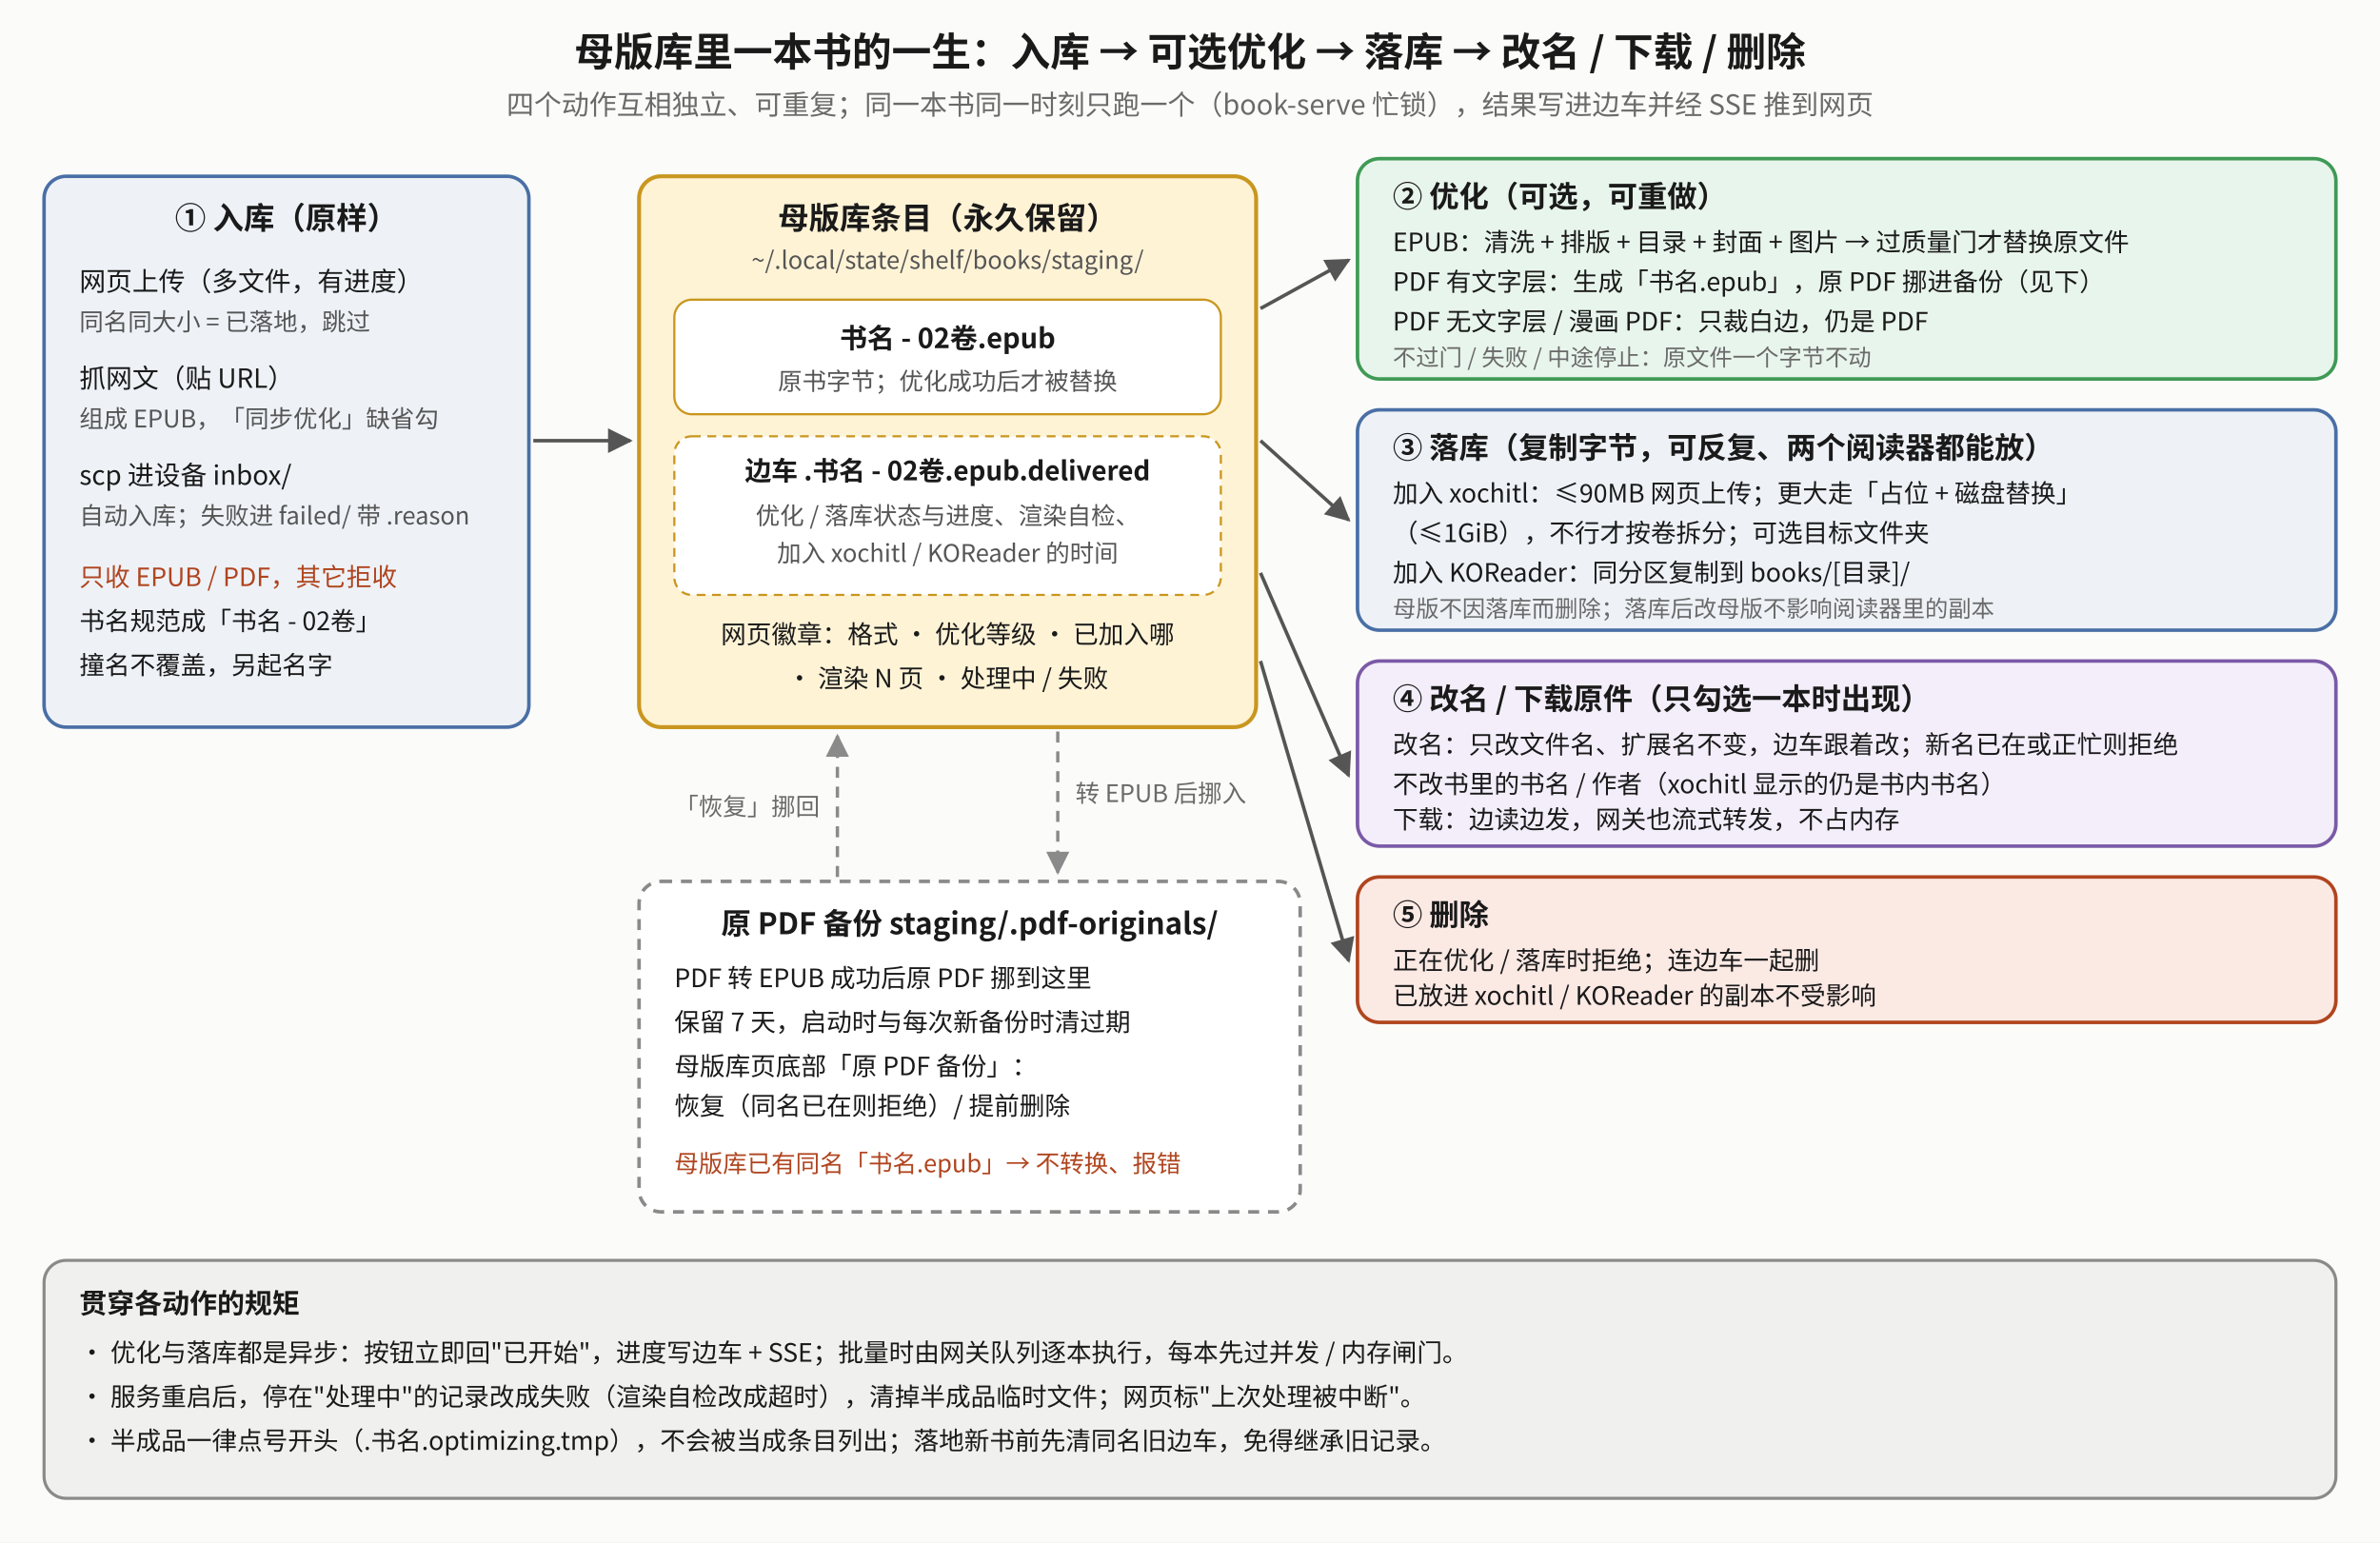
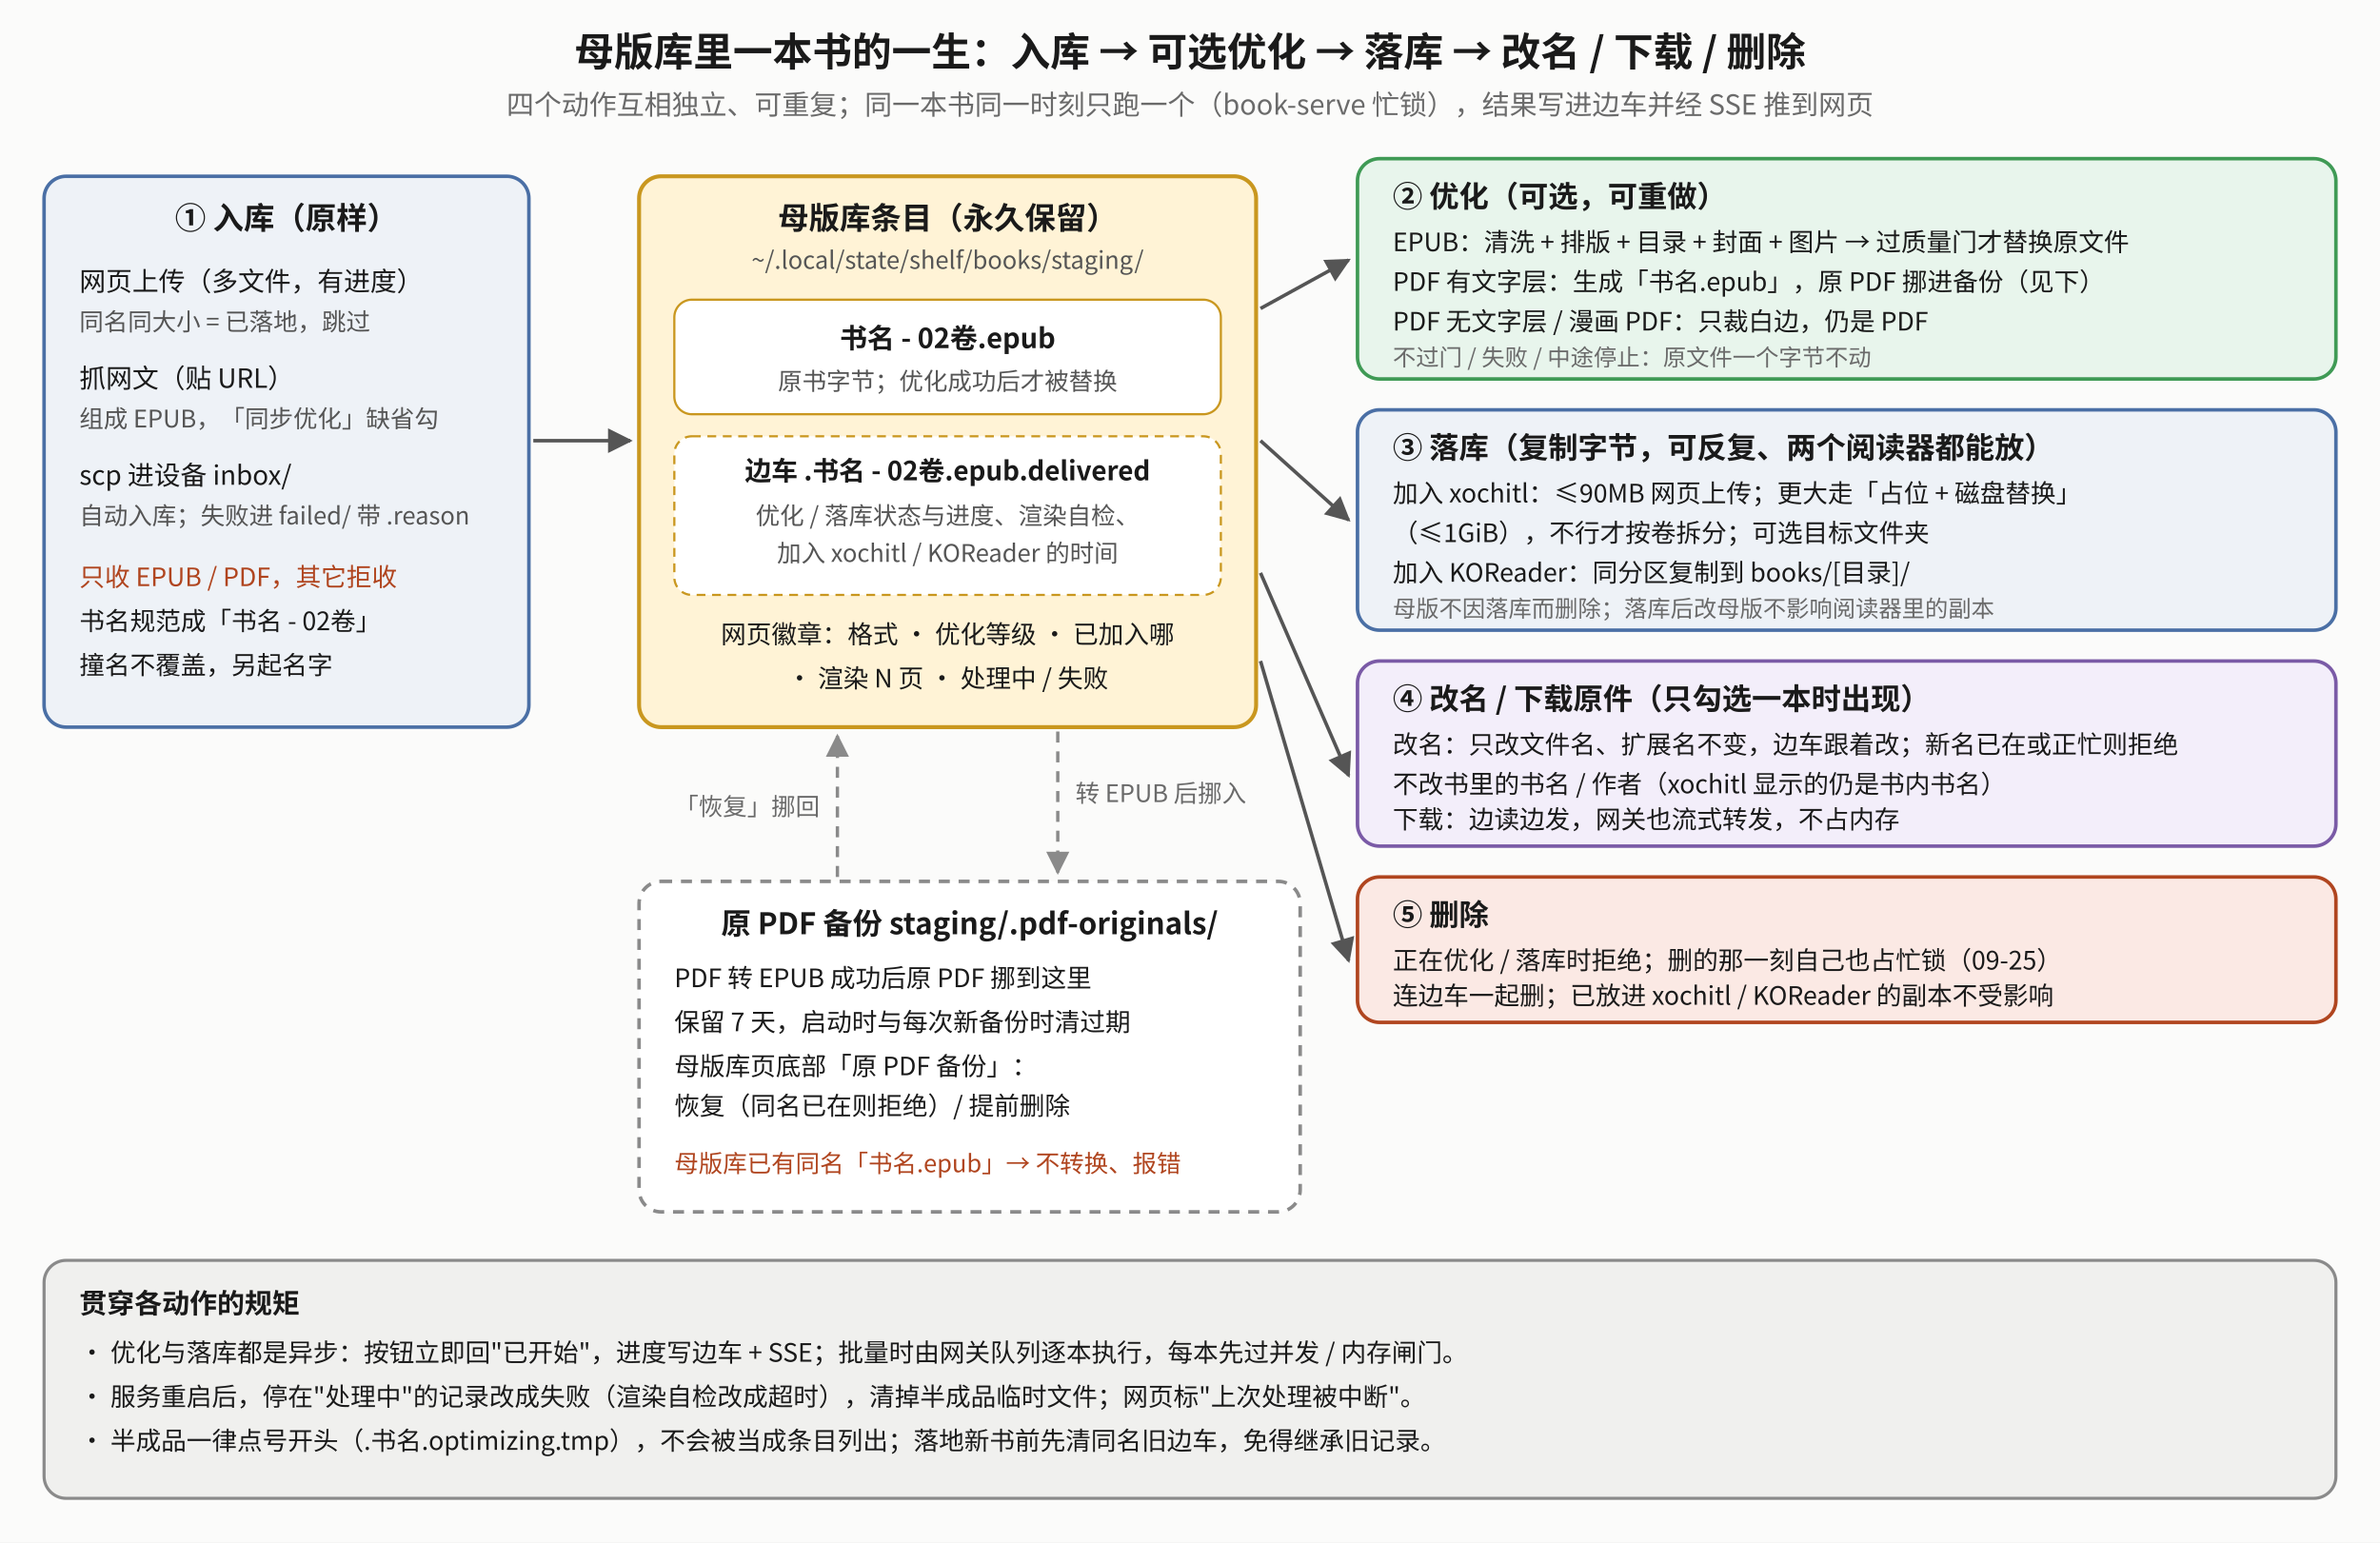
<svg xmlns="http://www.w3.org/2000/svg" width="1080" height="700" viewBox="0 0 1080 700" font-family="Noto Sans CJK SC, sans-serif">
  <defs>
    <marker id="a" viewBox="0 0 10 10" refX="9" refY="5" markerWidth="7" markerHeight="7" orient="auto-start-reverse">
      <path d="M0,0 L10,5 L0,10 z" fill="#555" />
    </marker>
    <marker id="ag" viewBox="0 0 10 10" refX="9" refY="5" markerWidth="7" markerHeight="7" orient="auto-start-reverse">
      <path d="M0,0 L10,5 L0,10 z" fill="#8a8a8a" />
    </marker>
  </defs>
  <rect width="1080" height="700" fill="#fbfbfa" />
  <text x="540" y="30" text-anchor="middle" font-size="18" font-weight="bold" fill="#1a1a1a">母版库里一本书的一生：入库 → 可选优化 → 落库 → 改名 / 下载 / 删除</text>
  <text x="540" y="52" text-anchor="middle" font-size="12.5" fill="#6a6a6a">四个动作互相独立、可重复；同一本书同一时刻只跑一个（book-serve 忙锁），结果写进边车并经 SSE 推到网页</text>
  <rect x="20" y="80" width="220" height="250" rx="10" fill="#eef2f7" stroke="#4a6fa5" stroke-width="1.6" />
  <text x="130" y="104" text-anchor="middle" font-size="14" font-weight="bold" fill="#1a1a1a">① 入库（原样）</text>
  <text x="36" y="132" font-size="12" fill="#1a1a1a">网页上传（多文件，有进度）</text>
  <text x="36" y="150" font-size="11" fill="#555">同名同大小 = 已落地，跳过</text>
  <text x="36" y="176" font-size="12" fill="#1a1a1a">抓网文（贴 URL）</text>
  <text x="36" y="194" font-size="11" fill="#555">组成 EPUB，「同步优化」缺省勾</text>
  <text x="36" y="220" font-size="12" fill="#1a1a1a">scp 进设备 inbox/</text>
  <text x="36" y="238" font-size="11" fill="#555">自动入库；失败进 failed/ 带 .reason</text>
  <text x="36" y="266" font-size="11.5" fill="#b0451f">只收 EPUB / PDF，其它拒收</text>
  <text x="36" y="286" font-size="11.5" fill="#1a1a1a">书名规范成「书名 - 02卷」</text>
  <text x="36" y="306" font-size="11.5" fill="#1a1a1a">撞名不覆盖，另起名字</text>
  <line x1="242" y1="200" x2="286" y2="200" stroke="#555" stroke-width="1.6" marker-end="url(#a)" />
  <rect x="290" y="80" width="280" height="250" rx="10" fill="#fff3d6" stroke="#c9971f" stroke-width="1.8" />
  <text x="430" y="104" text-anchor="middle" font-size="14" font-weight="bold" fill="#1a1a1a">母版库条目（永久保留）</text>
  <text x="430" y="122" text-anchor="middle" font-size="11" fill="#555">~/.local/state/shelf/books/staging/</text>
  <rect x="306" y="136" width="248" height="52" rx="8" fill="#ffffff" stroke="#c9971f" />
  <text x="430" y="158" text-anchor="middle" font-size="12.5" font-weight="bold" fill="#1a1a1a">书名 - 02卷.epub</text>
  <text x="430" y="177" text-anchor="middle" font-size="11" fill="#555">原书字节；优化成功后才被替换</text>
  <rect x="306" y="198" width="248" height="72" rx="8" fill="#ffffff" stroke="#c9971f" stroke-dasharray="4 3" />
  <text x="430" y="218" text-anchor="middle" font-size="12" font-weight="bold" fill="#1a1a1a">边车 .书名 - 02卷.epub.delivered</text>
  <text x="430" y="238" text-anchor="middle" font-size="11" fill="#555">优化 / 落库状态与进度、渲染自检、</text>
  <text x="430" y="255" text-anchor="middle" font-size="11" fill="#555">加入 xochitl / KOReader 的时间</text>
  <text x="430" y="292" text-anchor="middle" font-size="11.5" fill="#1a1a1a">网页徽章：格式 · 优化等级 · 已加入哪</text>
  <text x="430" y="312" text-anchor="middle" font-size="11.5" fill="#1a1a1a">· 渲染 N 页 · 处理中 / 失败</text>
  <line x1="572" y1="140" x2="612" y2="118" stroke="#555" stroke-width="1.6" marker-end="url(#a)" />
  <line x1="572" y1="200" x2="612" y2="236" stroke="#555" stroke-width="1.6" marker-end="url(#a)" />
  <line x1="572" y1="260" x2="612" y2="352" stroke="#555" stroke-width="1.6" marker-end="url(#a)" />
  <line x1="572" y1="300" x2="612" y2="436" stroke="#555" stroke-width="1.6" marker-end="url(#a)" />
  <rect x="616" y="72" width="444" height="100" rx="10" fill="#e8f5ec" stroke="#3f9a55" stroke-width="1.6" />
  <text x="632" y="94" font-size="13.5" font-weight="bold" fill="#1a1a1a">② 优化（可选，可重做）</text>
  <text x="632" y="114" font-size="11.5" fill="#1a1a1a">EPUB：清洗 + 排版 + 目录 + 封面 + 图片 → 过质量门才替换原文件</text>
  <text x="632" y="132" font-size="11.5" fill="#1a1a1a">PDF 有文字层：生成「书名.epub」，原 PDF 挪进备份（见下）</text>
  <text x="632" y="150" font-size="11.5" fill="#1a1a1a">PDF 无文字层 / 漫画 PDF：只裁白边，仍是 PDF</text>
  <text x="632" y="166" font-size="10.5" fill="#6a6a6a">不过门 / 失败 / 中途停止：原文件一个字节不动</text>
  <rect x="616" y="186" width="444" height="100" rx="10" fill="#eef2f7" stroke="#4a6fa5" stroke-width="1.6" />
  <text x="632" y="208" font-size="13.5" font-weight="bold" fill="#1a1a1a">③ 落库（复制字节，可反复、两个阅读器都能放）</text>
  <text x="632" y="228" font-size="11.5" fill="#1a1a1a">加入 xochitl：≤90MB 网页上传；更大走「占位 + 磁盘替换」</text>
  <text x="632" y="246" font-size="11.5" fill="#1a1a1a">（≤1GiB），不行才按卷拆分；可选目标文件夹</text>
  <text x="632" y="264" font-size="11.5" fill="#1a1a1a">加入 KOReader：同分区复制到 books/[目录]/</text>
  <text x="632" y="280" font-size="10.5" fill="#6a6a6a">母版不因落库而删除；落库后改母版不影响阅读器里的副本</text>
  <rect x="616" y="300" width="444" height="84" rx="10" fill="#f3eefa" stroke="#7a5aa6" stroke-width="1.6" />
  <text x="632" y="322" font-size="13.5" font-weight="bold" fill="#1a1a1a">④ 改名 / 下载原件（只勾选一本时出现）</text>
  <text x="632" y="342" font-size="11.5" fill="#1a1a1a">改名：只改文件名、扩展名不变，边车跟着改；新名已在或正忙则拒绝</text>
  <text x="632" y="360" font-size="11.5" fill="#1a1a1a">不改书里的书名 / 作者（xochitl 显示的仍是书内书名）</text>
  <text x="632" y="376" font-size="11.5" fill="#1a1a1a">下载：边读边发，网关也流式转发，不占内存</text>
  <rect x="616" y="398" width="444" height="66" rx="10" fill="#fbe9e4" stroke="#b0451f" stroke-width="1.6" />
  <text x="632" y="420" font-size="13.5" font-weight="bold" fill="#1a1a1a">⑤ 删除</text>
-   <text x="632" y="440" font-size="11.5" fill="#1a1a1a">正在优化 / 落库时拒绝；连边车一起删</text>
-   <text x="632" y="456" font-size="11.5" fill="#1a1a1a">已放进 xochitl / KOReader 的副本不受影响</text>
+   <text x="632" y="440" font-size="11.5" fill="#1a1a1a">正在优化 / 落库时拒绝；删的那一刻自己也占忙锁（09-25）</text>
+   <text x="632" y="456" font-size="11.5" fill="#1a1a1a">连边车一起删；已放进 xochitl / KOReader 的副本不受影响</text>
  <rect x="290" y="400" width="300" height="150" rx="10" fill="#ffffff" stroke="#8a8a8a" stroke-width="1.6" stroke-dasharray="5 4" />
  <text x="440" y="424" text-anchor="middle" font-size="13.5" font-weight="bold" fill="#1a1a1a">原 PDF 备份 staging/.pdf-originals/</text>
  <text x="306" y="448" font-size="11.5" fill="#1a1a1a">PDF 转 EPUB 成功后原 PDF 挪到这里</text>
  <text x="306" y="468" font-size="11.5" fill="#1a1a1a">保留 7 天，启动时与每次新备份时清过期</text>
  <text x="306" y="488" font-size="11.5" fill="#1a1a1a">母版库页底部「原 PDF 备份」：</text>
  <text x="306" y="506" font-size="11.5" fill="#1a1a1a">恢复（同名已在则拒绝）/ 提前删除</text>
  <text x="306" y="532" font-size="11" fill="#b0451f">母版库已有同名「书名.epub」→ 不转换、报错</text>
  <line x1="480" y1="332" x2="480" y2="396" stroke="#8a8a8a" stroke-width="1.5" stroke-dasharray="5 4" marker-end="url(#ag)" />
  <text x="488" y="364" font-size="11" fill="#6a6a6a">转 EPUB 后挪入</text>
  <line x1="380" y1="398" x2="380" y2="334" stroke="#8a8a8a" stroke-width="1.5" stroke-dasharray="5 4" marker-end="url(#ag)" />
  <text x="372" y="370" text-anchor="end" font-size="11" fill="#6a6a6a">「恢复」挪回</text>
  <rect x="20" y="572" width="1040" height="108" rx="10" fill="#f0f0ee" stroke="#8a8a8a" stroke-width="1.4" />
  <text x="36" y="596" font-size="12.5" font-weight="bold" fill="#1a1a1a">贯穿各动作的规矩</text>
  <text x="36" y="618" font-size="11.5" fill="#1a1a1a">· 优化与落库都是异步：按钮立即回"已开始"，进度写边车 + SSE；批量时由网关队列逐本执行，每本先过并发 / 内存闸门。</text>
  <text x="36" y="638" font-size="11.5" fill="#1a1a1a">· 服务重启后，停在"处理中"的记录改成失败（渲染自检改成超时），清掉半成品临时文件；网页标"上次处理被中断"。</text>
  <text x="36" y="658" font-size="11.5" fill="#1a1a1a">· 半成品一律点号开头（.书名.optimizing.tmp），不会被当成条目列出；落地新书前先清同名旧边车，免得继承旧记录。</text>
</svg>
